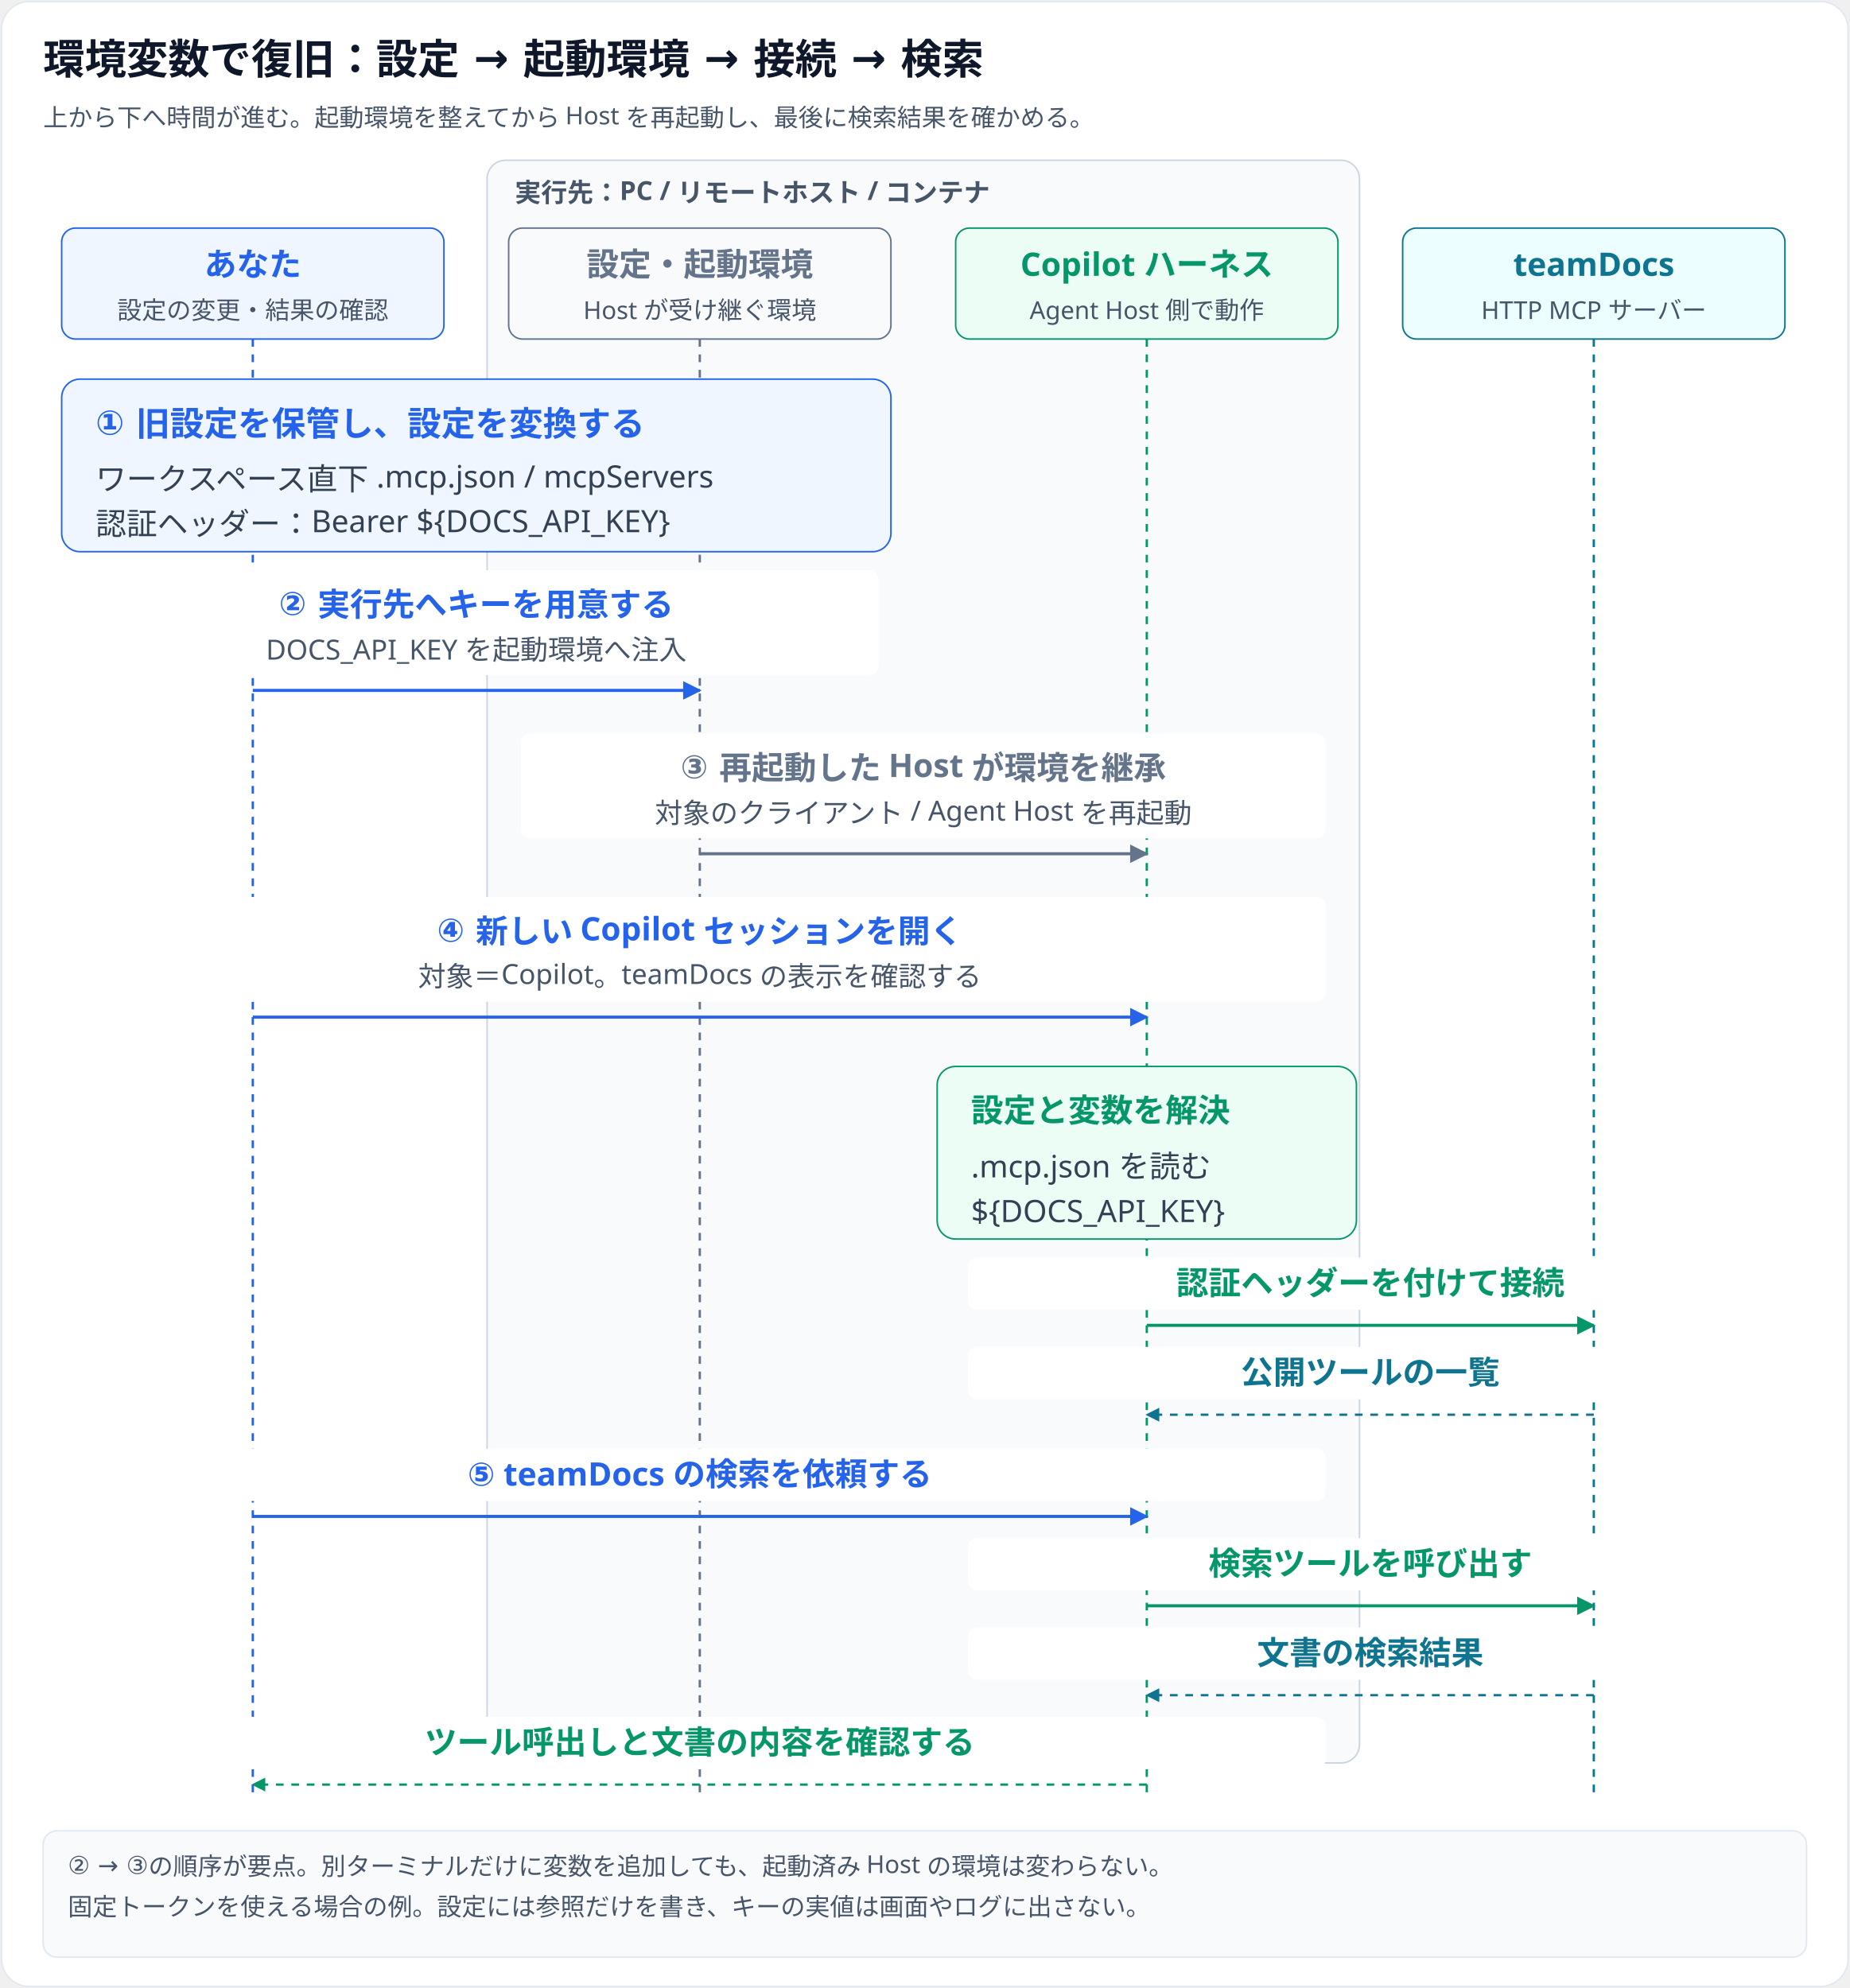
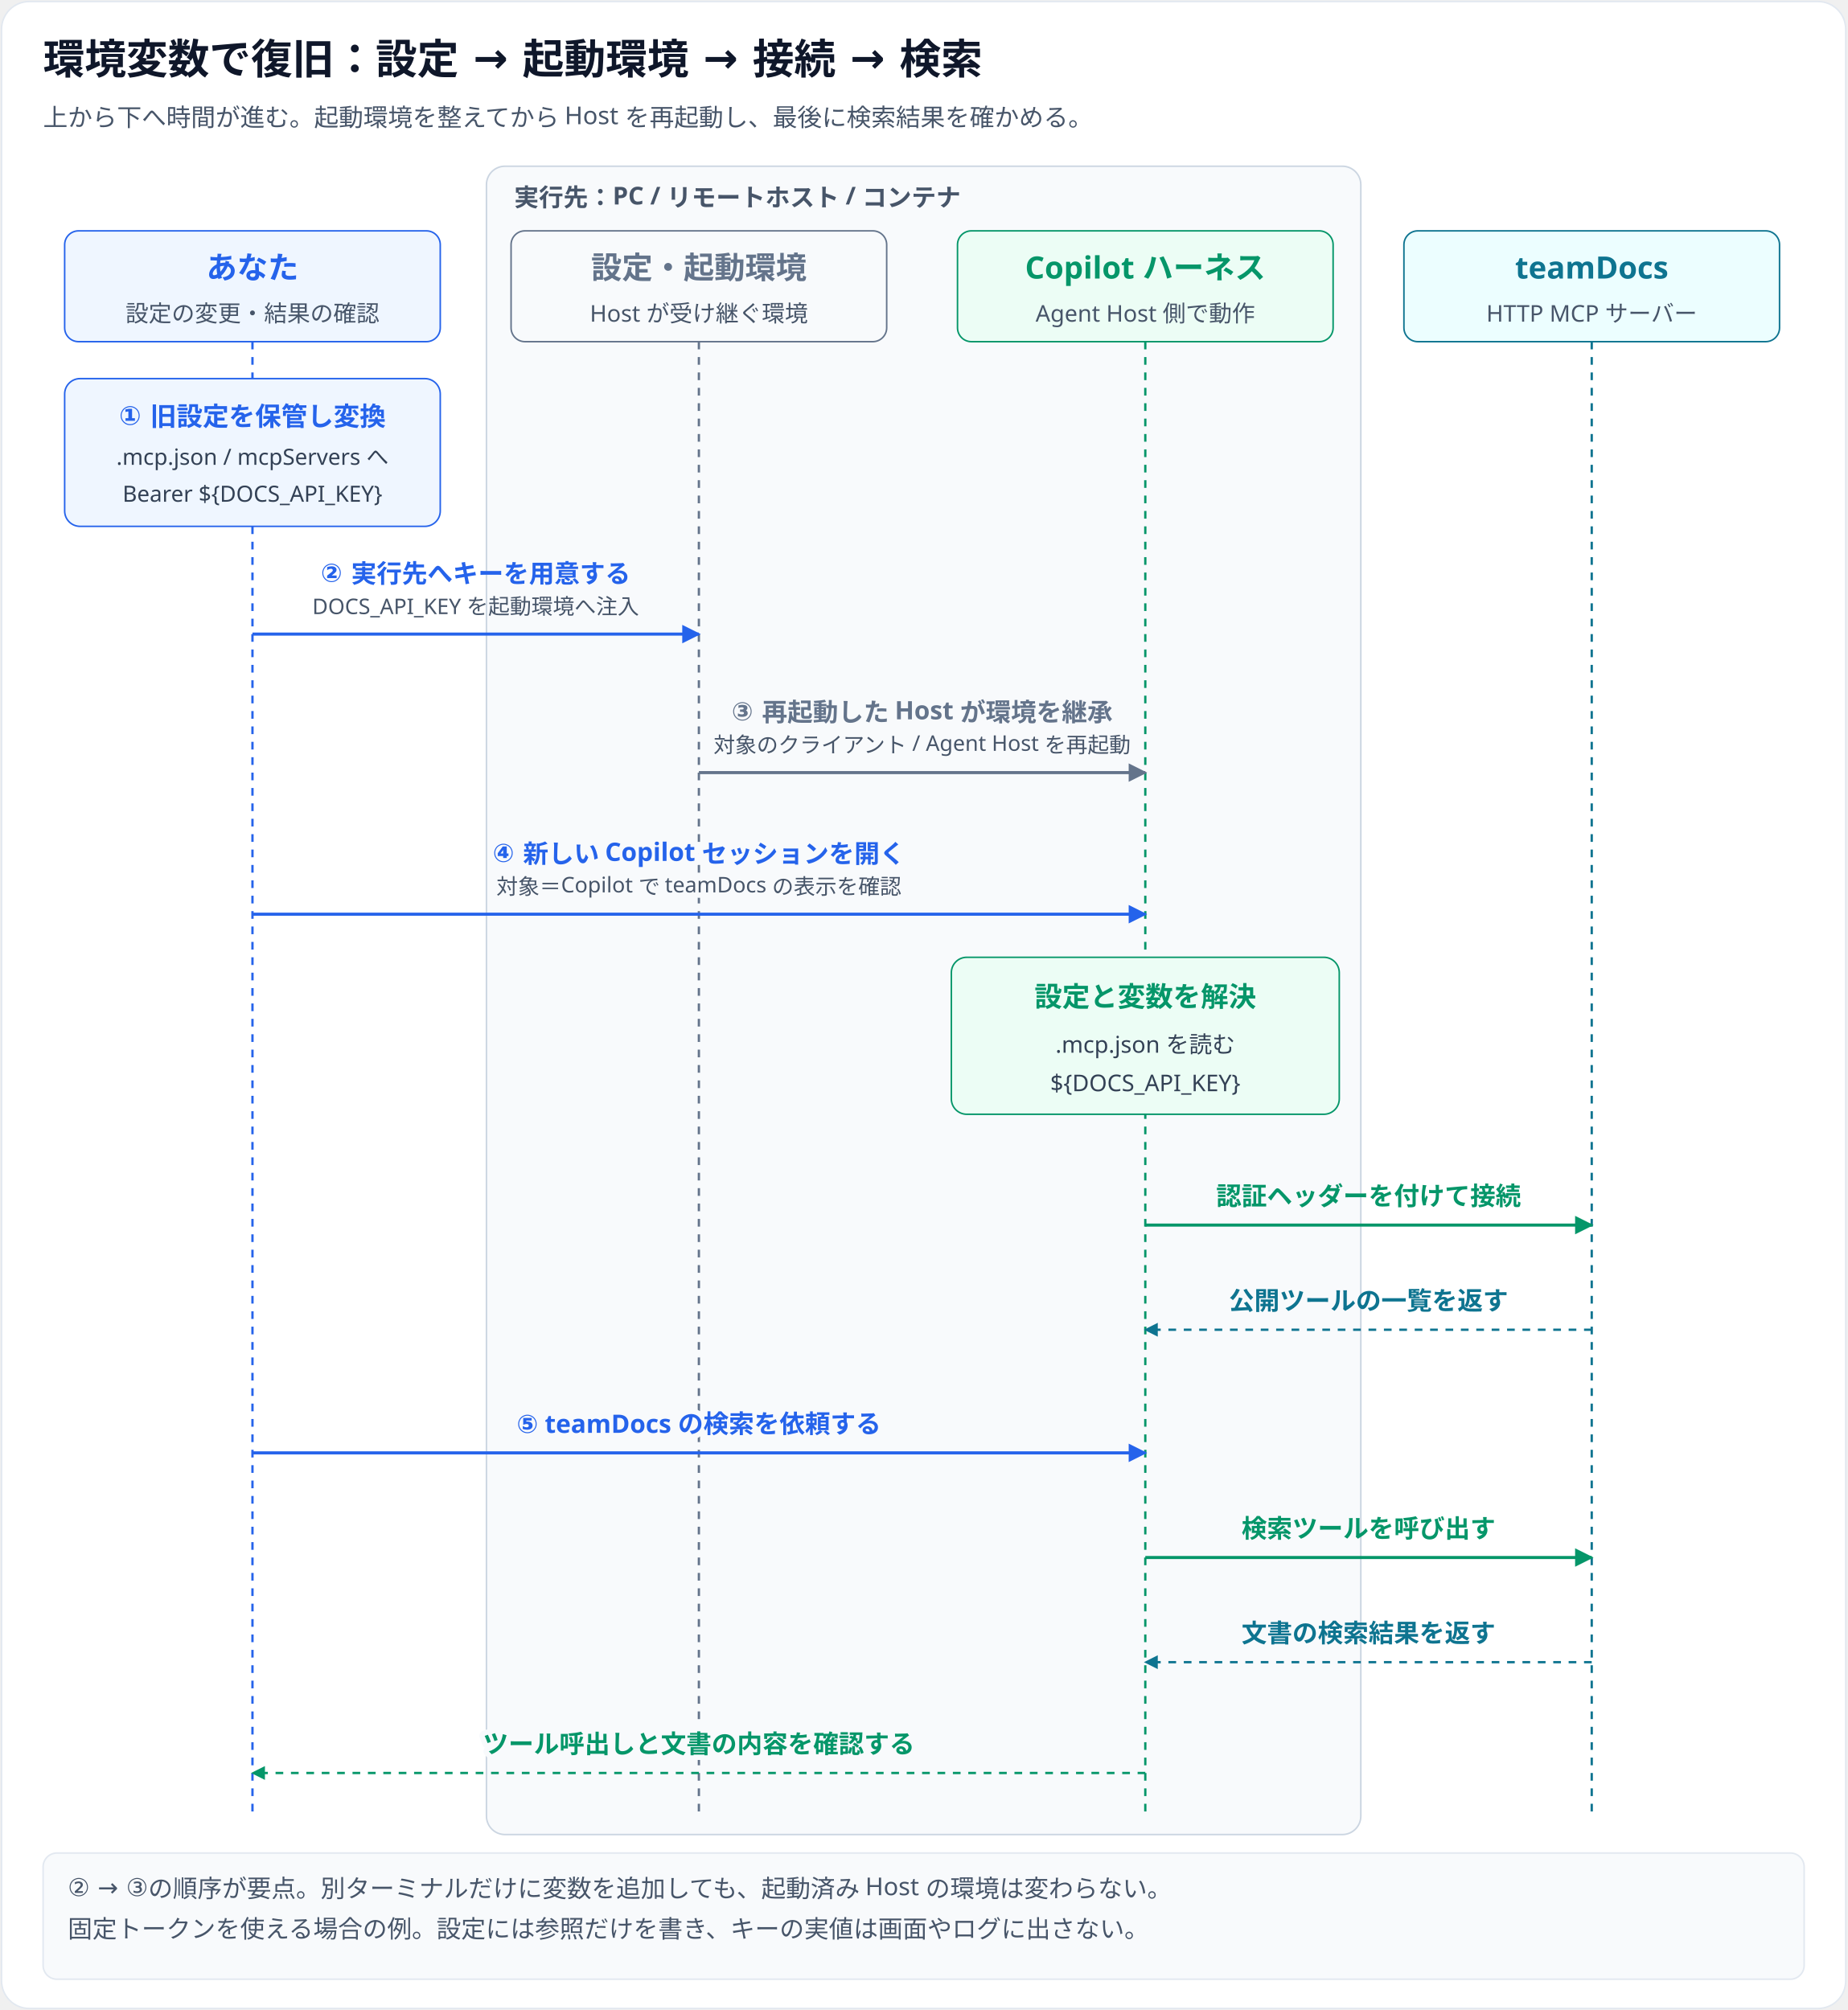
- <svg xmlns="http://www.w3.org/2000/svg" viewBox="0 0 1200 1290" role="img" aria-labelledby="title desc" font-family="'Noto Sans JP', 'Yu Gothic UI', Meiryo, sans-serif">
+ <svg xmlns="http://www.w3.org/2000/svg" viewBox="0 0 1200 1306" role="img" aria-labelledby="title desc" font-family="'Noto Sans JP', 'Yu Gothic UI', Meiryo, sans-serif">
  <defs>
    <marker id="arrow-user" viewBox="0 0 10 10" refX="9" refY="5" markerWidth="6" markerHeight="6" orient="auto">
      <path d="M0 0 L10 5 L0 10 Z" fill="#475569" />
    </marker>
    <marker id="arrow-ui" viewBox="0 0 10 10" refX="9" refY="5" markerWidth="6" markerHeight="6" orient="auto">
      <path d="M0 0 L10 5 L0 10 Z" fill="#2563eb" />
    </marker>
    <marker id="arrow-harness" viewBox="0 0 10 10" refX="9" refY="5" markerWidth="6" markerHeight="6" orient="auto">
      <path d="M0 0 L10 5 L0 10 Z" fill="#059669" />
    </marker>
    <marker id="arrow-model" viewBox="0 0 10 10" refX="9" refY="5" markerWidth="6" markerHeight="6" orient="auto">
      <path d="M0 0 L10 5 L0 10 Z" fill="#7c3aed" />
    </marker>
    <marker id="arrow-review" viewBox="0 0 10 10" refX="9" refY="5" markerWidth="6" markerHeight="6" orient="auto">
      <path d="M0 0 L10 5 L0 10 Z" fill="#b45309" />
    </marker>
    <marker id="arrow-tool" viewBox="0 0 10 10" refX="9" refY="5" markerWidth="6" markerHeight="6" orient="auto">
      <path d="M0 0 L10 5 L0 10 Z" fill="#0e7490" />
    </marker>
    <marker id="arrow-process" viewBox="0 0 10 10" refX="9" refY="5" markerWidth="6" markerHeight="6" orient="auto">
      <path d="M0 0 L10 5 L0 10 Z" fill="#64748b" />
    </marker>
    <marker id="arrow-sdk" viewBox="0 0 10 10" refX="9" refY="5" markerWidth="6" markerHeight="6" orient="auto">
      <path d="M0 0 L10 5 L0 10 Z" fill="#6366f1" />
    </marker>
  </defs>
-   <rect x="1" y="1" width="1198" height="1288" rx="18" fill="#fff" stroke="#e2e8f0" />
+   <rect x="1" y="1" width="1198" height="1304" rx="18" fill="#fff" stroke="#e2e8f0" />
  <text x="28" y="48" font-size="27" font-weight="700" fill="#0f172a" text-anchor="start">環境変数で復旧：設定 → 起動環境 → 接続 → 検索</text>
  <text x="28" y="82" font-size="16" font-weight="400" fill="#475569" text-anchor="start">上から下へ時間が進む。起動環境を整えてから Host を再起動し、最後に検索結果を確かめる。</text>
-   <rect x="316" y="104" width="566" height="1040" rx="12" fill="#f8fafc" stroke="#cbd5e1" />
-   <text x="334" y="131" font-size="17" font-weight="700" fill="#475569" text-anchor="start">実行先：PC / リモートホスト / コンテナ</text>
-   <line x1="164" y1="220" x2="164" y2="1138" stroke="#2563eb" stroke-width="1.5" stroke-dasharray="5 5" />
-   <rect x="40" y="148" width="248" height="72" rx="9" fill="#eff6ff" stroke="#2563eb" />
-   <text x="164" y="179" font-size="21" font-weight="700" fill="#2563eb" text-anchor="middle">あなた</text>
-   <text x="164" y="207" font-size="16" font-weight="400" fill="#475569" text-anchor="middle">設定の変更・結果の確認</text>
-   <line x1="454" y1="220" x2="454" y2="1138" stroke="#64748b" stroke-width="1.5" stroke-dasharray="5 5" />
-   <rect x="330" y="148" width="248" height="72" rx="9" fill="#f8fafc" stroke="#64748b" />
-   <text x="454" y="179" font-size="21" font-weight="700" fill="#64748b" text-anchor="middle">設定・起動環境</text>
-   <text x="454" y="207" font-size="16" font-weight="400" fill="#475569" text-anchor="middle">Host が受け継ぐ環境</text>
-   <line x1="744" y1="220" x2="744" y2="1138" stroke="#059669" stroke-width="1.5" stroke-dasharray="5 5" />
-   <rect x="620" y="148" width="248" height="72" rx="9" fill="#ecfdf5" stroke="#059669" />
-   <text x="744" y="179" font-size="21" font-weight="700" fill="#059669" text-anchor="middle">Copilot ハーネス</text>
-   <text x="744" y="207" font-size="16" font-weight="400" fill="#475569" text-anchor="middle">Agent Host 側で動作</text>
-   <line x1="1034" y1="220" x2="1034" y2="1138" stroke="#0e7490" stroke-width="1.5" stroke-dasharray="5 5" />
-   <rect x="910" y="148" width="248" height="72" rx="9" fill="#ecfeff" stroke="#0e7490" />
-   <text x="1034" y="179" font-size="21" font-weight="700" fill="#0e7490" text-anchor="middle">teamDocs</text>
-   <text x="1034" y="207" font-size="16" font-weight="400" fill="#475569" text-anchor="middle">HTTP MCP サーバー</text>
-   <rect x="40" y="246" width="538" height="112" rx="12" fill="#eff6ff" stroke="#2563eb" />
-   <text x="62" y="282" font-size="22" font-weight="700" fill="#2563eb" text-anchor="start">① 旧設定を保管し、設定を変換する</text>
-   <text x="62" y="318" font-size="20" font-weight="400" fill="#334155" text-anchor="start">ワークスペース直下 .mcp.json / mcpServers</text>
-   <text x="62" y="347" font-size="20" font-weight="400" fill="#334155" text-anchor="start">認証ヘッダー：Bearer ${DOCS_API_KEY}</text>
-   <rect x="48" y="370" width="522" height="68" rx="6" fill="#fff" stroke="none" />
-   <text x="309" y="399" font-size="21" font-weight="700" fill="#2563eb" text-anchor="middle">② 実行先へキーを用意する</text>
-   <text x="309" y="428" font-size="18" font-weight="400" fill="#475569" text-anchor="middle">DOCS_API_KEY を起動環境へ注入</text>
-   <line x1="164" y1="448" x2="454" y2="448" stroke="#2563eb" stroke-width="2" marker-end="url(#arrow-ui)" />
-   <rect x="338" y="476" width="522" height="68" rx="6" fill="#fff" stroke="none" />
-   <text x="599" y="505" font-size="21" font-weight="700" fill="#64748b" text-anchor="middle">③ 再起動した Host が環境を継承</text>
-   <text x="599" y="534" font-size="18" font-weight="400" fill="#475569" text-anchor="middle">対象のクライアント / Agent Host を再起動</text>
-   <line x1="454" y1="554" x2="744" y2="554" stroke="#64748b" stroke-width="2" marker-end="url(#arrow-process)" />
-   <rect x="48" y="582" width="812" height="68" rx="6" fill="#fff" stroke="none" />
-   <text x="454" y="611" font-size="21" font-weight="700" fill="#2563eb" text-anchor="middle">④ 新しい Copilot セッションを開く</text>
-   <text x="454" y="640" font-size="18" font-weight="400" fill="#475569" text-anchor="middle">対象＝Copilot。teamDocs の表示を確認する</text>
-   <line x1="164" y1="660" x2="744" y2="660" stroke="#2563eb" stroke-width="2" marker-end="url(#arrow-ui)" />
-   <rect x="608" y="692" width="272" height="112" rx="12" fill="#ecfdf5" stroke="#059669" />
-   <text x="630" y="728" font-size="21" font-weight="700" fill="#059669" text-anchor="start">設定と変数を解決</text>
-   <text x="630" y="764" font-size="20" font-weight="400" fill="#334155" text-anchor="start">.mcp.json を読む</text>
-   <text x="630" y="793" font-size="20" font-weight="400" fill="#334155" text-anchor="start">${DOCS_API_KEY}</text>
-   <rect x="628" y="816" width="522" height="34" rx="6" fill="#fff" stroke="none" />
-   <text x="889" y="840" font-size="21" font-weight="700" fill="#059669" text-anchor="middle">認証ヘッダーを付けて接続</text>
-   <line x1="744" y1="860" x2="1034" y2="860" stroke="#059669" stroke-width="2" marker-end="url(#arrow-harness)" />
-   <rect x="628" y="874" width="522" height="34" rx="6" fill="#fff" stroke="none" />
-   <text x="889" y="898" font-size="21" font-weight="700" fill="#0e7490" text-anchor="middle">公開ツールの一覧</text>
-   <line x1="1034" y1="918" x2="744" y2="918" stroke="#0e7490" stroke-width="1.5" stroke-dasharray="5 5" marker-end="url(#arrow-tool)" />
-   <rect x="48" y="940" width="812" height="34" rx="6" fill="#fff" stroke="none" />
-   <text x="454" y="964" font-size="21" font-weight="700" fill="#2563eb" text-anchor="middle">⑤ teamDocs の検索を依頼する</text>
-   <line x1="164" y1="984" x2="744" y2="984" stroke="#2563eb" stroke-width="2" marker-end="url(#arrow-ui)" />
-   <rect x="628" y="998" width="522" height="34" rx="6" fill="#fff" stroke="none" />
-   <text x="889" y="1022" font-size="21" font-weight="700" fill="#059669" text-anchor="middle">検索ツールを呼び出す</text>
-   <line x1="744" y1="1042" x2="1034" y2="1042" stroke="#059669" stroke-width="2" marker-end="url(#arrow-harness)" />
-   <rect x="628" y="1056" width="522" height="34" rx="6" fill="#fff" stroke="none" />
-   <text x="889" y="1080" font-size="21" font-weight="700" fill="#0e7490" text-anchor="middle">文書の検索結果</text>
-   <line x1="1034" y1="1100" x2="744" y2="1100" stroke="#0e7490" stroke-width="1.5" stroke-dasharray="5 5" marker-end="url(#arrow-tool)" />
-   <line x1="164" y1="1138" x2="164" y2="1168" stroke="#2563eb" stroke-width="1.5" stroke-dasharray="5 5" />
-   <line x1="454" y1="1138" x2="454" y2="1168" stroke="#64748b" stroke-width="1.5" stroke-dasharray="5 5" />
-   <line x1="744" y1="1138" x2="744" y2="1168" stroke="#059669" stroke-width="1.5" stroke-dasharray="5 5" />
-   <line x1="1034" y1="1138" x2="1034" y2="1168" stroke="#0e7490" stroke-width="1.5" stroke-dasharray="5 5" />
-   <rect x="48" y="1114" width="812" height="34" rx="6" fill="#fff" stroke="none" />
-   <text x="454" y="1138" font-size="21" font-weight="700" fill="#059669" text-anchor="middle">ツール呼出しと文書の内容を確認する</text>
-   <line x1="744" y1="1158" x2="164" y2="1158" stroke="#059669" stroke-width="1.5" stroke-dasharray="5 5" marker-end="url(#arrow-harness)" />
-   <rect x="28" y="1188" width="1144" height="82" rx="9" fill="#f8fafc" stroke="#e2e8f0" />
-   <text x="44" y="1216" font-size="16" font-weight="400" fill="#475569" text-anchor="start">② → ③の順序が要点。別ターミナルだけに変数を追加しても、起動済み Host の環境は変わらない。</text>
-   <text x="44" y="1243" font-size="16" font-weight="400" fill="#475569" text-anchor="start">固定トークンを使える場合の例。設定には参照だけを書き、キーの実値は画面やログに出さない。</text>
+   <rect x="316" y="108" width="568" height="1084" rx="12" fill="#f8fafc" stroke="#cbd5e1" />
+   <text x="334" y="134" font-size="16" font-weight="700" fill="#475569" text-anchor="start">実行先：PC / リモートホスト / コンテナ</text>
+   <line x1="164" y1="222" x2="164" y2="1182" stroke="#2563eb" stroke-width="1.5" stroke-dasharray="5 5" />
+   <line x1="454" y1="222" x2="454" y2="1182" stroke="#64748b" stroke-width="1.5" stroke-dasharray="5 5" />
+   <line x1="744" y1="222" x2="744" y2="1182" stroke="#059669" stroke-width="1.5" stroke-dasharray="5 5" />
+   <line x1="1034" y1="222" x2="1034" y2="1182" stroke="#0e7490" stroke-width="1.5" stroke-dasharray="5 5" />
+   <rect x="42" y="150" width="244" height="72" rx="9" fill="#eff6ff" stroke="#2563eb" />
+   <text x="164" y="181" font-size="20" font-weight="700" fill="#2563eb" text-anchor="middle">あなた</text>
+   <text x="164" y="209" font-size="15" font-weight="400" fill="#475569" text-anchor="middle">設定の変更・結果の確認</text>
+   <rect x="332" y="150" width="244" height="72" rx="9" fill="#f8fafc" stroke="#64748b" />
+   <text x="454" y="181" font-size="20" font-weight="700" fill="#64748b" text-anchor="middle">設定・起動環境</text>
+   <text x="454" y="209" font-size="15" font-weight="400" fill="#475569" text-anchor="middle">Host が受け継ぐ環境</text>
+   <rect x="622" y="150" width="244" height="72" rx="9" fill="#ecfdf5" stroke="#059669" />
+   <text x="744" y="181" font-size="20" font-weight="700" fill="#059669" text-anchor="middle">Copilot ハーネス</text>
+   <text x="744" y="209" font-size="15" font-weight="400" fill="#475569" text-anchor="middle">Agent Host 側で動作</text>
+   <rect x="912" y="150" width="244" height="72" rx="9" fill="#ecfeff" stroke="#0e7490" />
+   <text x="1034" y="181" font-size="20" font-weight="700" fill="#0e7490" text-anchor="middle">teamDocs</text>
+   <text x="1034" y="209" font-size="15" font-weight="400" fill="#475569" text-anchor="middle">HTTP MCP サーバー</text>
+   <rect x="42" y="246" width="244" height="96" rx="10" fill="#eff6ff" stroke="#2563eb" />
+   <text x="164" y="276" font-size="17" font-weight="700" fill="#2563eb" text-anchor="middle">① 旧設定を保管し変換</text>
+   <text x="164" y="302" font-size="14.5" font-weight="400" fill="#334155" text-anchor="middle">.mcp.json / mcpServers へ</text>
+   <text x="164" y="326" font-size="14.5" font-weight="400" fill="#334155" text-anchor="middle">Bearer ${DOCS_API_KEY}</text>
+   <text x="309" y="378" font-size="16.5" font-weight="700" fill="#2563eb" text-anchor="middle">② 実行先へキーを用意する</text>
+   <text x="309" y="399" font-size="14" font-weight="400" fill="#475569" text-anchor="middle">DOCS_API_KEY を起動環境へ注入</text>
+   <line x1="164" y1="412" x2="454" y2="412" stroke="#2563eb" stroke-width="2" marker-end="url(#arrow-ui)" />
+   <text x="599" y="468" font-size="16.5" font-weight="700" text-anchor="middle" fill="none" stroke="#f8fafc" stroke-width="7" stroke-linejoin="round" stroke-linecap="round">③ 再起動した Host が環境を継承</text>
+   <text x="599" y="468" font-size="16.5" font-weight="700" fill="#64748b" text-anchor="middle">③ 再起動した Host が環境を継承</text>
+   <text x="599" y="489" font-size="14" font-weight="400" text-anchor="middle" fill="none" stroke="#f8fafc" stroke-width="7" stroke-linejoin="round" stroke-linecap="round">対象のクライアント / Agent Host を再起動</text>
+   <text x="599" y="489" font-size="14" font-weight="400" fill="#475569" text-anchor="middle">対象のクライアント / Agent Host を再起動</text>
+   <line x1="454" y1="502" x2="744" y2="502" stroke="#64748b" stroke-width="2" marker-end="url(#arrow-process)" />
+   <text x="454" y="560" font-size="16.5" font-weight="700" text-anchor="middle" fill="none" stroke="#f8fafc" stroke-width="7" stroke-linejoin="round" stroke-linecap="round">④ 新しい Copilot セッションを開く</text>
+   <text x="454" y="560" font-size="16.5" font-weight="700" fill="#2563eb" text-anchor="middle">④ 新しい Copilot セッションを開く</text>
+   <text x="454" y="581" font-size="14" font-weight="400" text-anchor="middle" fill="none" stroke="#f8fafc" stroke-width="7" stroke-linejoin="round" stroke-linecap="round">対象＝Copilot で teamDocs の表示を確認</text>
+   <text x="454" y="581" font-size="14" font-weight="400" fill="#475569" text-anchor="middle">対象＝Copilot で teamDocs の表示を確認</text>
+   <line x1="164" y1="594" x2="744" y2="594" stroke="#2563eb" stroke-width="2" marker-end="url(#arrow-ui)" />
+   <rect x="618" y="622" width="252" height="102" rx="10" fill="#ecfdf5" stroke="#059669" />
+   <text x="744" y="654" font-size="18" font-weight="700" fill="#059669" text-anchor="middle">設定と変数を解決</text>
+   <text x="744" y="684" font-size="15" font-weight="400" fill="#334155" text-anchor="middle">.mcp.json を読む</text>
+   <text x="744" y="709" font-size="15" font-weight="400" fill="#334155" text-anchor="middle">${DOCS_API_KEY}</text>
+   <text x="889" y="783" font-size="16.5" font-weight="700" fill="#059669" text-anchor="middle">認証ヘッダーを付けて接続</text>
+   <line x1="744" y1="796" x2="1034" y2="796" stroke="#059669" stroke-width="2" marker-end="url(#arrow-harness)" />
+   <text x="889" y="851" font-size="16.5" font-weight="700" fill="#0e7490" text-anchor="middle">公開ツールの一覧を返す</text>
+   <line x1="1034" y1="864" x2="744" y2="864" stroke="#0e7490" stroke-width="1.5" stroke-dasharray="5 5" marker-end="url(#arrow-tool)" />
+   <text x="454" y="931" font-size="16.5" font-weight="700" text-anchor="middle" fill="none" stroke="#f8fafc" stroke-width="7" stroke-linejoin="round" stroke-linecap="round">⑤ teamDocs の検索を依頼する</text>
+   <text x="454" y="931" font-size="16.5" font-weight="700" fill="#2563eb" text-anchor="middle">⑤ teamDocs の検索を依頼する</text>
+   <line x1="164" y1="944" x2="744" y2="944" stroke="#2563eb" stroke-width="2" marker-end="url(#arrow-ui)" />
+   <text x="889" y="999" font-size="16.5" font-weight="700" fill="#059669" text-anchor="middle">検索ツールを呼び出す</text>
+   <line x1="744" y1="1012" x2="1034" y2="1012" stroke="#059669" stroke-width="2" marker-end="url(#arrow-harness)" />
+   <text x="889" y="1067" font-size="16.5" font-weight="700" fill="#0e7490" text-anchor="middle">文書の検索結果を返す</text>
+   <line x1="1034" y1="1080" x2="744" y2="1080" stroke="#0e7490" stroke-width="1.5" stroke-dasharray="5 5" marker-end="url(#arrow-tool)" />
+   <text x="454" y="1139" font-size="16.5" font-weight="700" text-anchor="middle" fill="none" stroke="#f8fafc" stroke-width="7" stroke-linejoin="round" stroke-linecap="round">ツール呼出しと文書の内容を確認する</text>
+   <text x="454" y="1139" font-size="16.5" font-weight="700" fill="#059669" text-anchor="middle">ツール呼出しと文書の内容を確認する</text>
+   <line x1="744" y1="1152" x2="164" y2="1152" stroke="#059669" stroke-width="1.5" stroke-dasharray="5 5" marker-end="url(#arrow-harness)" />
+   <rect x="28" y="1204" width="1144" height="82" rx="9" fill="#f8fafc" stroke="#e2e8f0" />
+   <text x="44" y="1232" font-size="16" font-weight="400" fill="#475569" text-anchor="start">② → ③の順序が要点。別ターミナルだけに変数を追加しても、起動済み Host の環境は変わらない。</text>
+   <text x="44" y="1259" font-size="16" font-weight="400" fill="#475569" text-anchor="start">固定トークンを使える場合の例。設定には参照だけを書き、キーの実値は画面やログに出さない。</text>
</svg>
